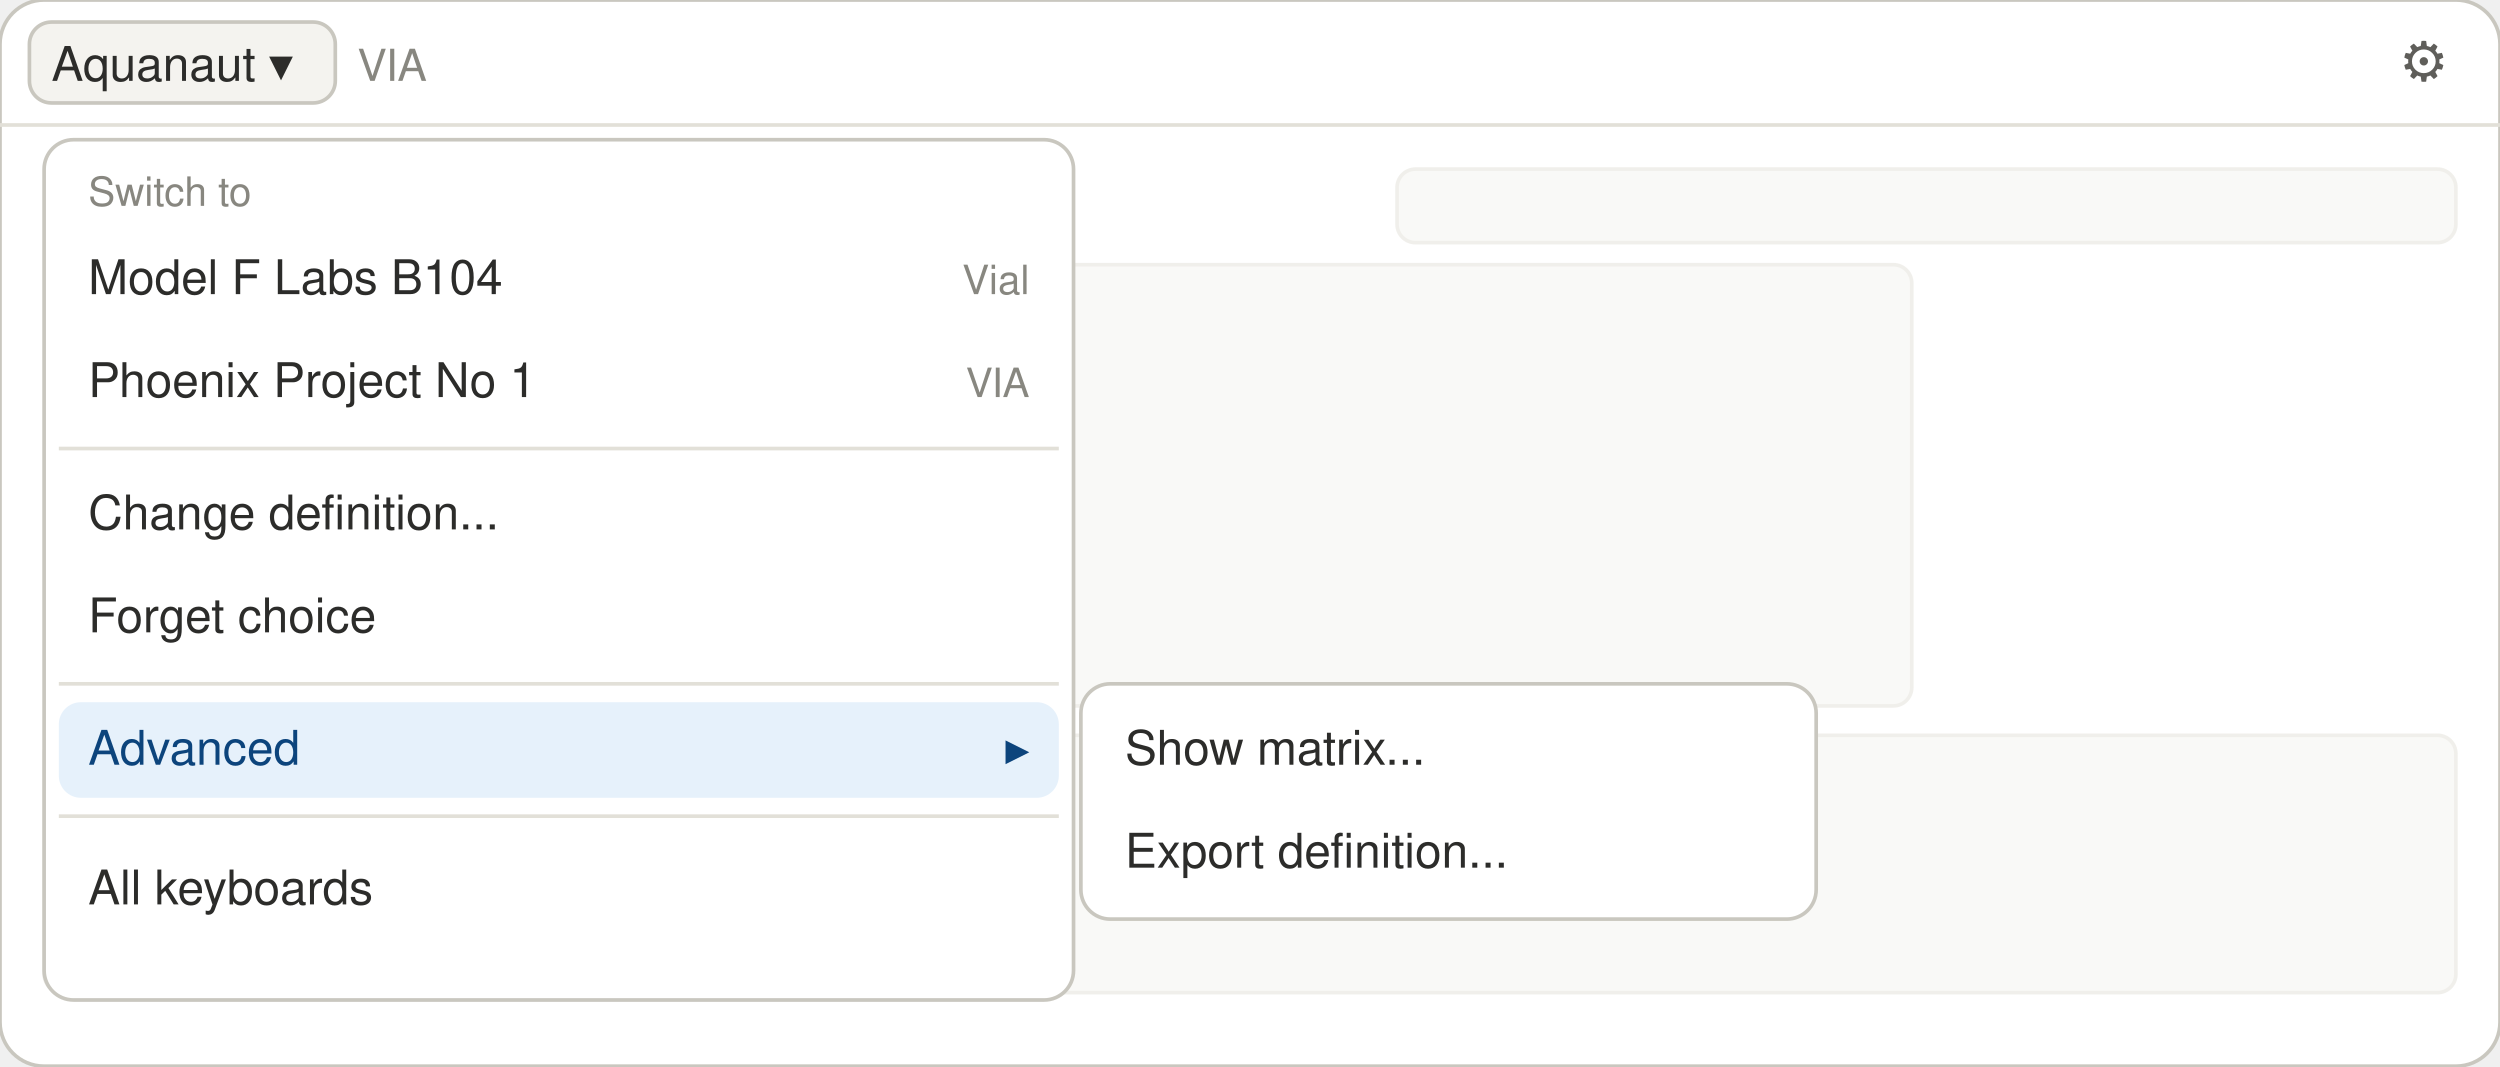
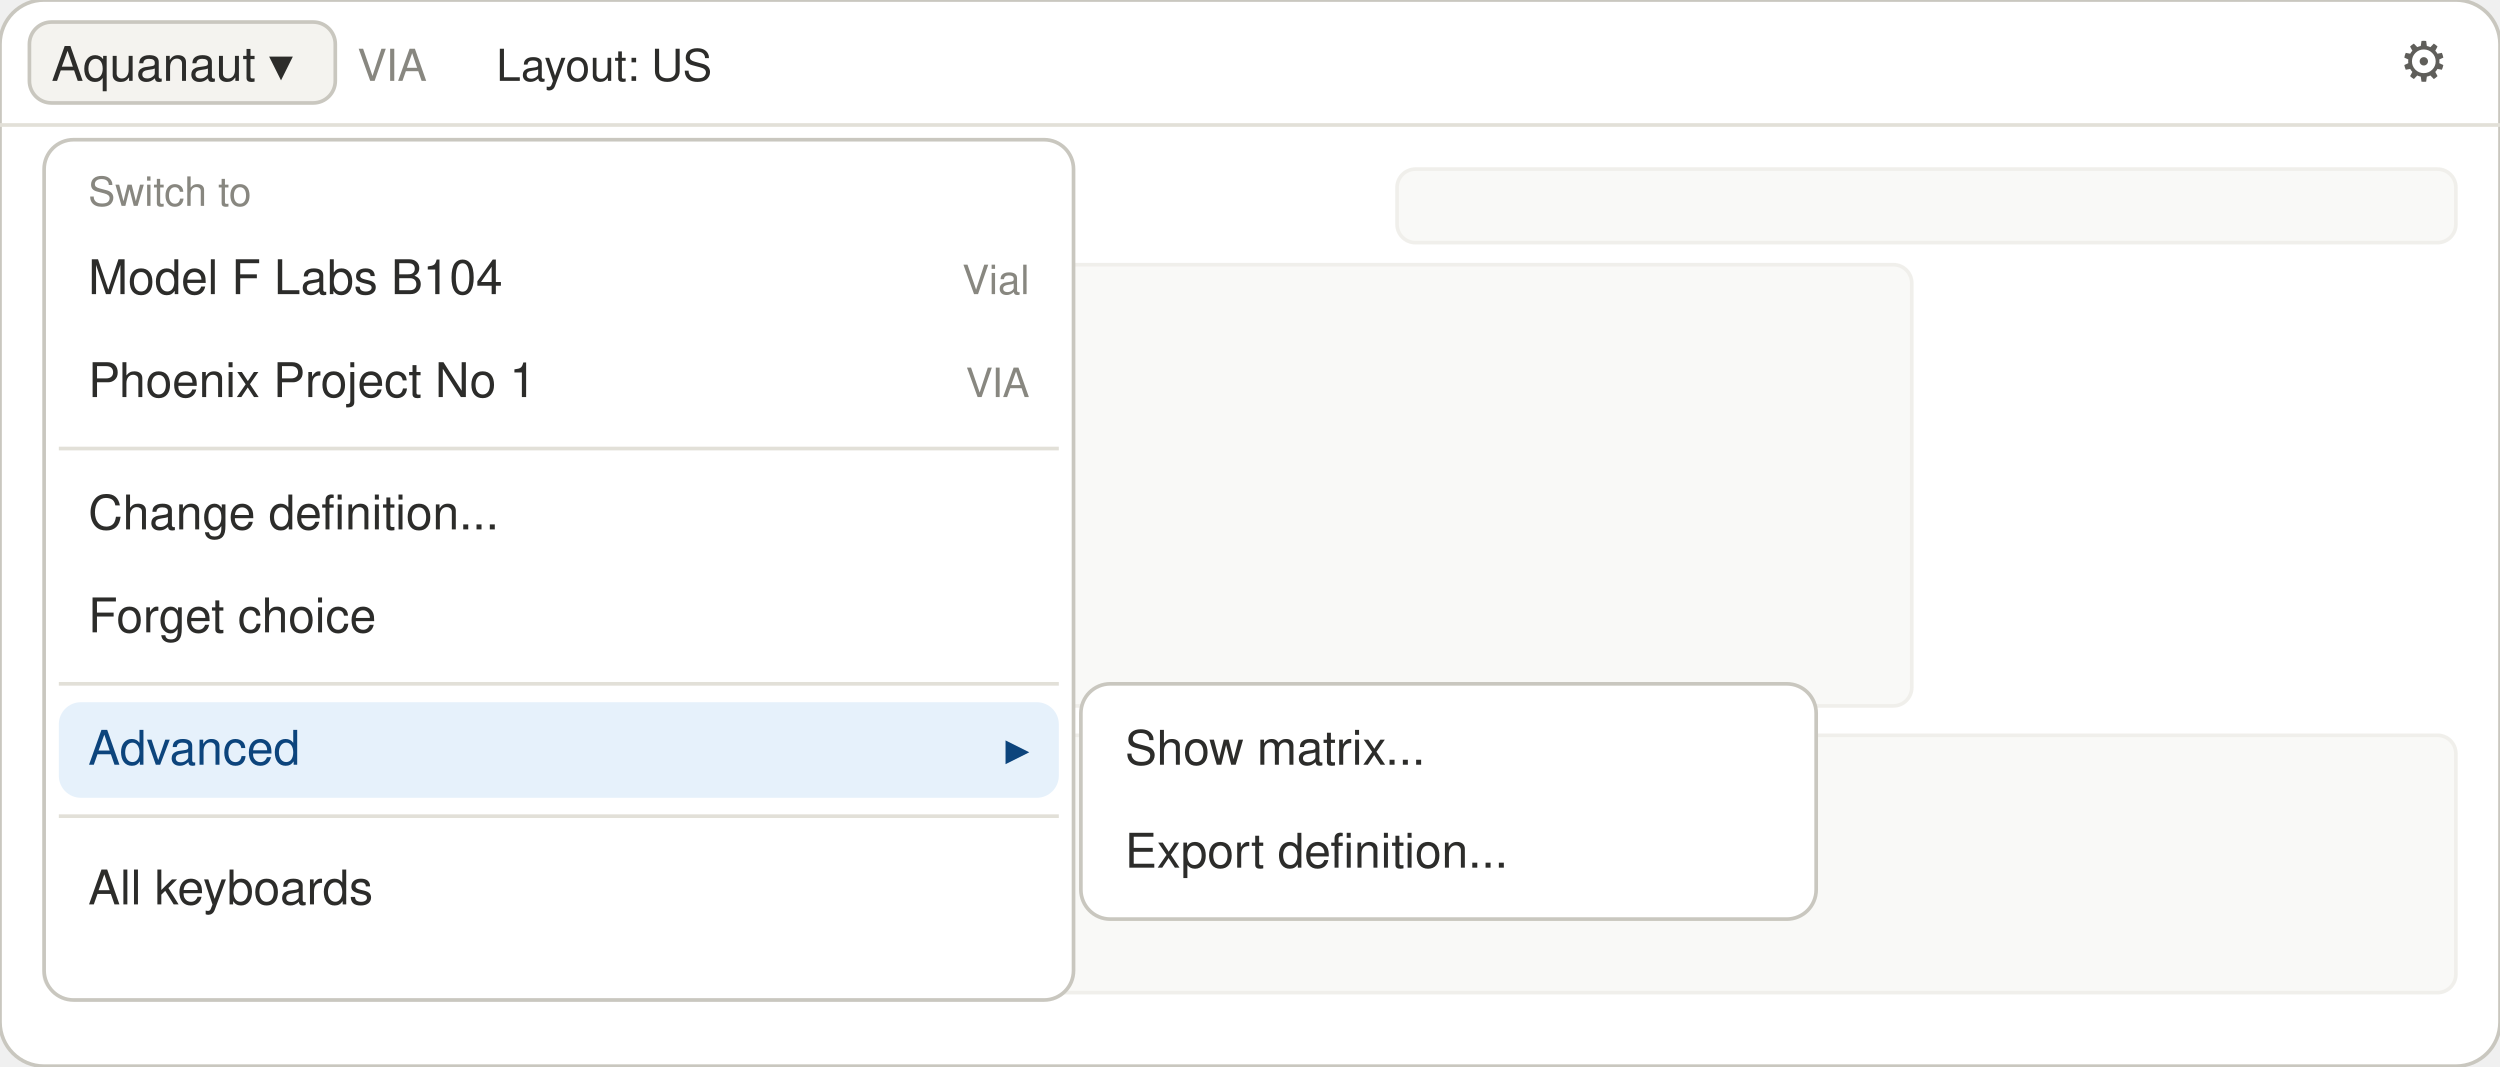
<svg xmlns="http://www.w3.org/2000/svg" width="680" height="290" viewBox="0 0 680 290">
  <rect x="0.0" y="0.0" width="680.0" height="290.0" rx="12" fill="#FFFFFF" stroke="#C9C7BF" stroke-width="1" />
  <rect x="8.0" y="6.0" width="83.2" height="22.0" rx="6" fill="#F4F3EF" stroke="#C9C7BF" stroke-width="1" />
  <text x="14.0" y="22.0" font-family="Segoe UI, Helvetica, Arial, sans-serif" font-size="13" fill="#2C2C2A" text-anchor="start" font-weight="400">Aquanaut  ▾</text>
  <text x="97.2" y="22.0" font-family="Segoe UI, Helvetica, Arial, sans-serif" font-size="12" fill="#888780" text-anchor="start" font-weight="400">VIA</text>
+   <text x="135.0" y="22.0" font-family="Segoe UI, Helvetica, Arial, sans-serif" font-size="12" fill="#2C2C2A" text-anchor="start" font-weight="400">Layout: US</text>
  <text x="666.0" y="22.0" font-family="Segoe UI, Helvetica, Arial, sans-serif" font-size="15" fill="#5F5E5A" text-anchor="end" font-weight="400">⚙</text>
  <line x1="0" y1="34" x2="680" y2="34" stroke="#E2E0D8" stroke-width="1" />
  <rect x="380.0" y="46.0" width="288.0" height="20.0" rx="5" fill="#F4F3EF" stroke="#E2E0D8" stroke-width="1" opacity="0.5" />
  <rect x="160.0" y="72.0" width="360.0" height="120.0" rx="5" fill="#F4F3EF" stroke="#E2E0D8" stroke-width="1" opacity="0.5" />
  <rect x="12.0" y="200.0" width="656.0" height="70.0" rx="5" fill="#F4F3EF" stroke="#E2E0D8" stroke-width="1" opacity="0.5" />
  <rect x="12.0" y="38.0" width="280.0" height="234.0" rx="8" fill="#FFFFFF" stroke="#C9C7BF" stroke-width="1" />
  <text x="24.0" y="56.0" font-family="Segoe UI, Helvetica, Arial, sans-serif" font-size="11" fill="#888780" text-anchor="start" font-weight="400">Switch to</text>
  <text x="24.0" y="80.0" font-family="Segoe UI, Helvetica, Arial, sans-serif" font-size="13" fill="#2C2C2A" text-anchor="start" font-weight="400">Model F Labs B104</text>
  <text x="280.0" y="80.0" font-family="Segoe UI, Helvetica, Arial, sans-serif" font-size="11" fill="#888780" text-anchor="end" font-weight="400">Vial</text>
  <text x="24.0" y="108.0" font-family="Segoe UI, Helvetica, Arial, sans-serif" font-size="13" fill="#2C2C2A" text-anchor="start" font-weight="400">Phoenix Project No 1</text>
  <text x="280.0" y="108.0" font-family="Segoe UI, Helvetica, Arial, sans-serif" font-size="11" fill="#888780" text-anchor="end" font-weight="400">VIA</text>
  <line x1="16" y1="122" x2="288" y2="122" stroke="#E2E0D8" stroke-width="1" />
  <text x="24.0" y="144.0" font-family="Segoe UI, Helvetica, Arial, sans-serif" font-size="13" fill="#2C2C2A" text-anchor="start" font-weight="400">Change definition...</text>
  <text x="24.0" y="172.0" font-family="Segoe UI, Helvetica, Arial, sans-serif" font-size="13" fill="#2C2C2A" text-anchor="start" font-weight="400">Forget choice</text>
  <line x1="16" y1="186" x2="288" y2="186" stroke="#E2E0D8" stroke-width="1" />
  <rect x="16.0" y="191.0" width="272.0" height="26.0" rx="6" fill="#E6F1FB" stroke="none" />
  <text x="24.0" y="208.0" font-family="Segoe UI, Helvetica, Arial, sans-serif" font-size="13" fill="#0C447C" text-anchor="start" font-weight="400">Advanced</text>
  <text x="280.0" y="208.0" font-family="Segoe UI, Helvetica, Arial, sans-serif" font-size="13" fill="#0C447C" text-anchor="end" font-weight="400">▸</text>
  <rect x="294.0" y="186.0" width="200.0" height="64.0" rx="8" fill="#FFFFFF" stroke="#C9C7BF" stroke-width="1" />
  <text x="306.0" y="208.0" font-family="Segoe UI, Helvetica, Arial, sans-serif" font-size="13" fill="#2C2C2A" text-anchor="start" font-weight="400">Show matrix...</text>
  <text x="306.0" y="236.0" font-family="Segoe UI, Helvetica, Arial, sans-serif" font-size="13" fill="#2C2C2A" text-anchor="start" font-weight="400">Export definition...</text>
  <line x1="16" y1="222" x2="288" y2="222" stroke="#E2E0D8" stroke-width="1" />
  <text x="24.0" y="246.0" font-family="Segoe UI, Helvetica, Arial, sans-serif" font-size="13" fill="#2C2C2A" text-anchor="start" font-weight="400">All keyboards</text>
</svg>
